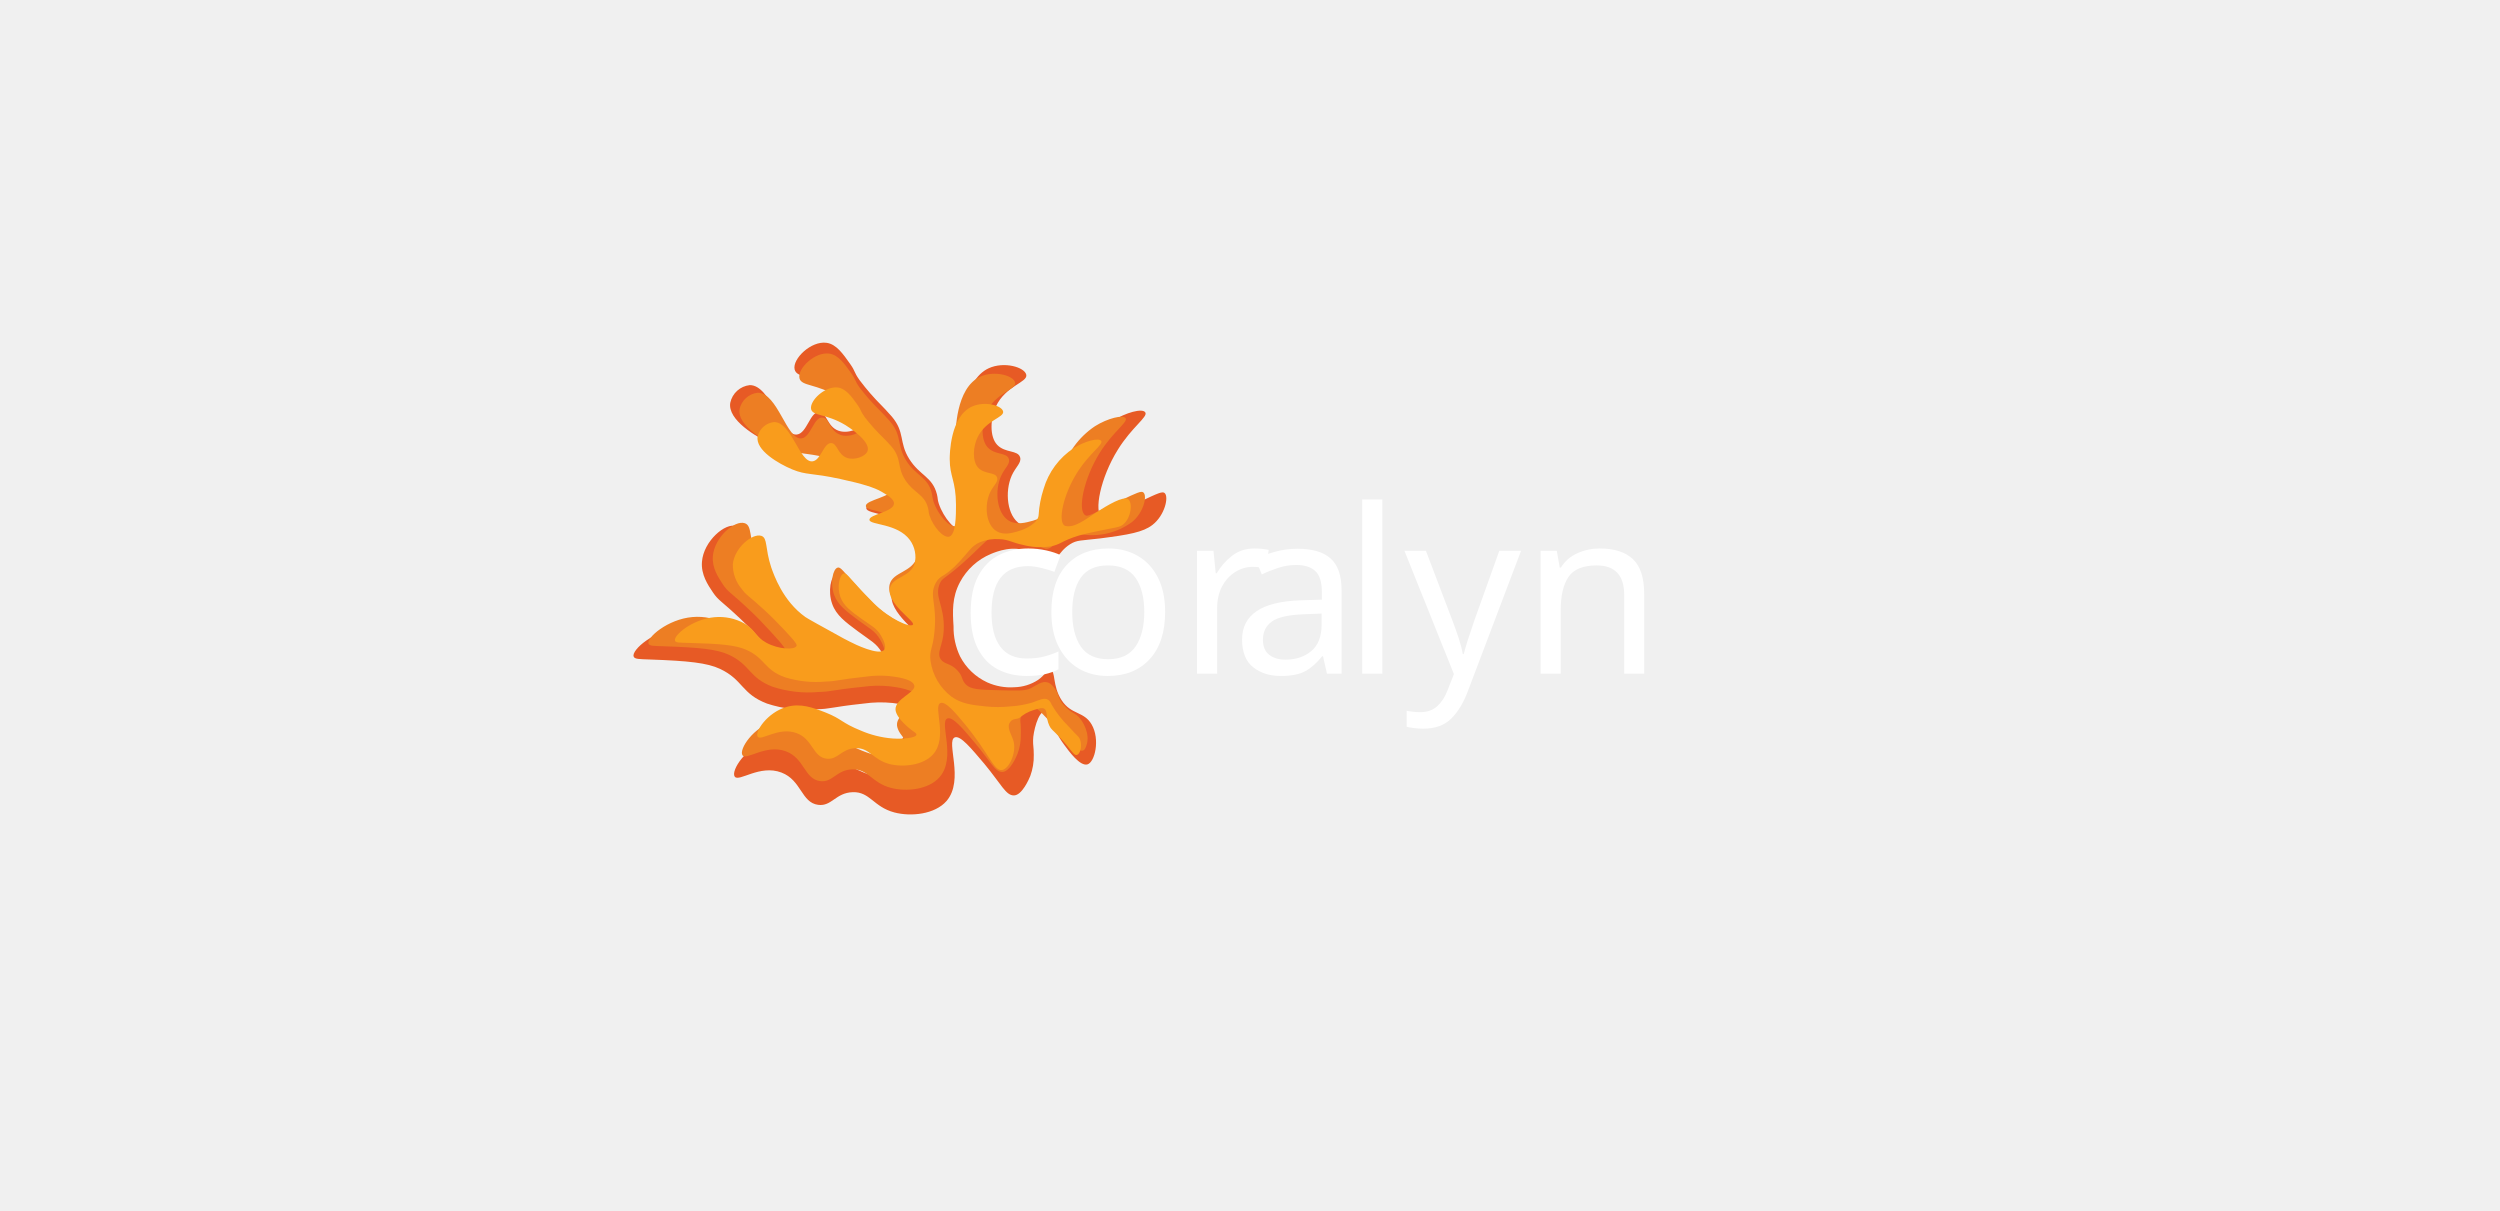
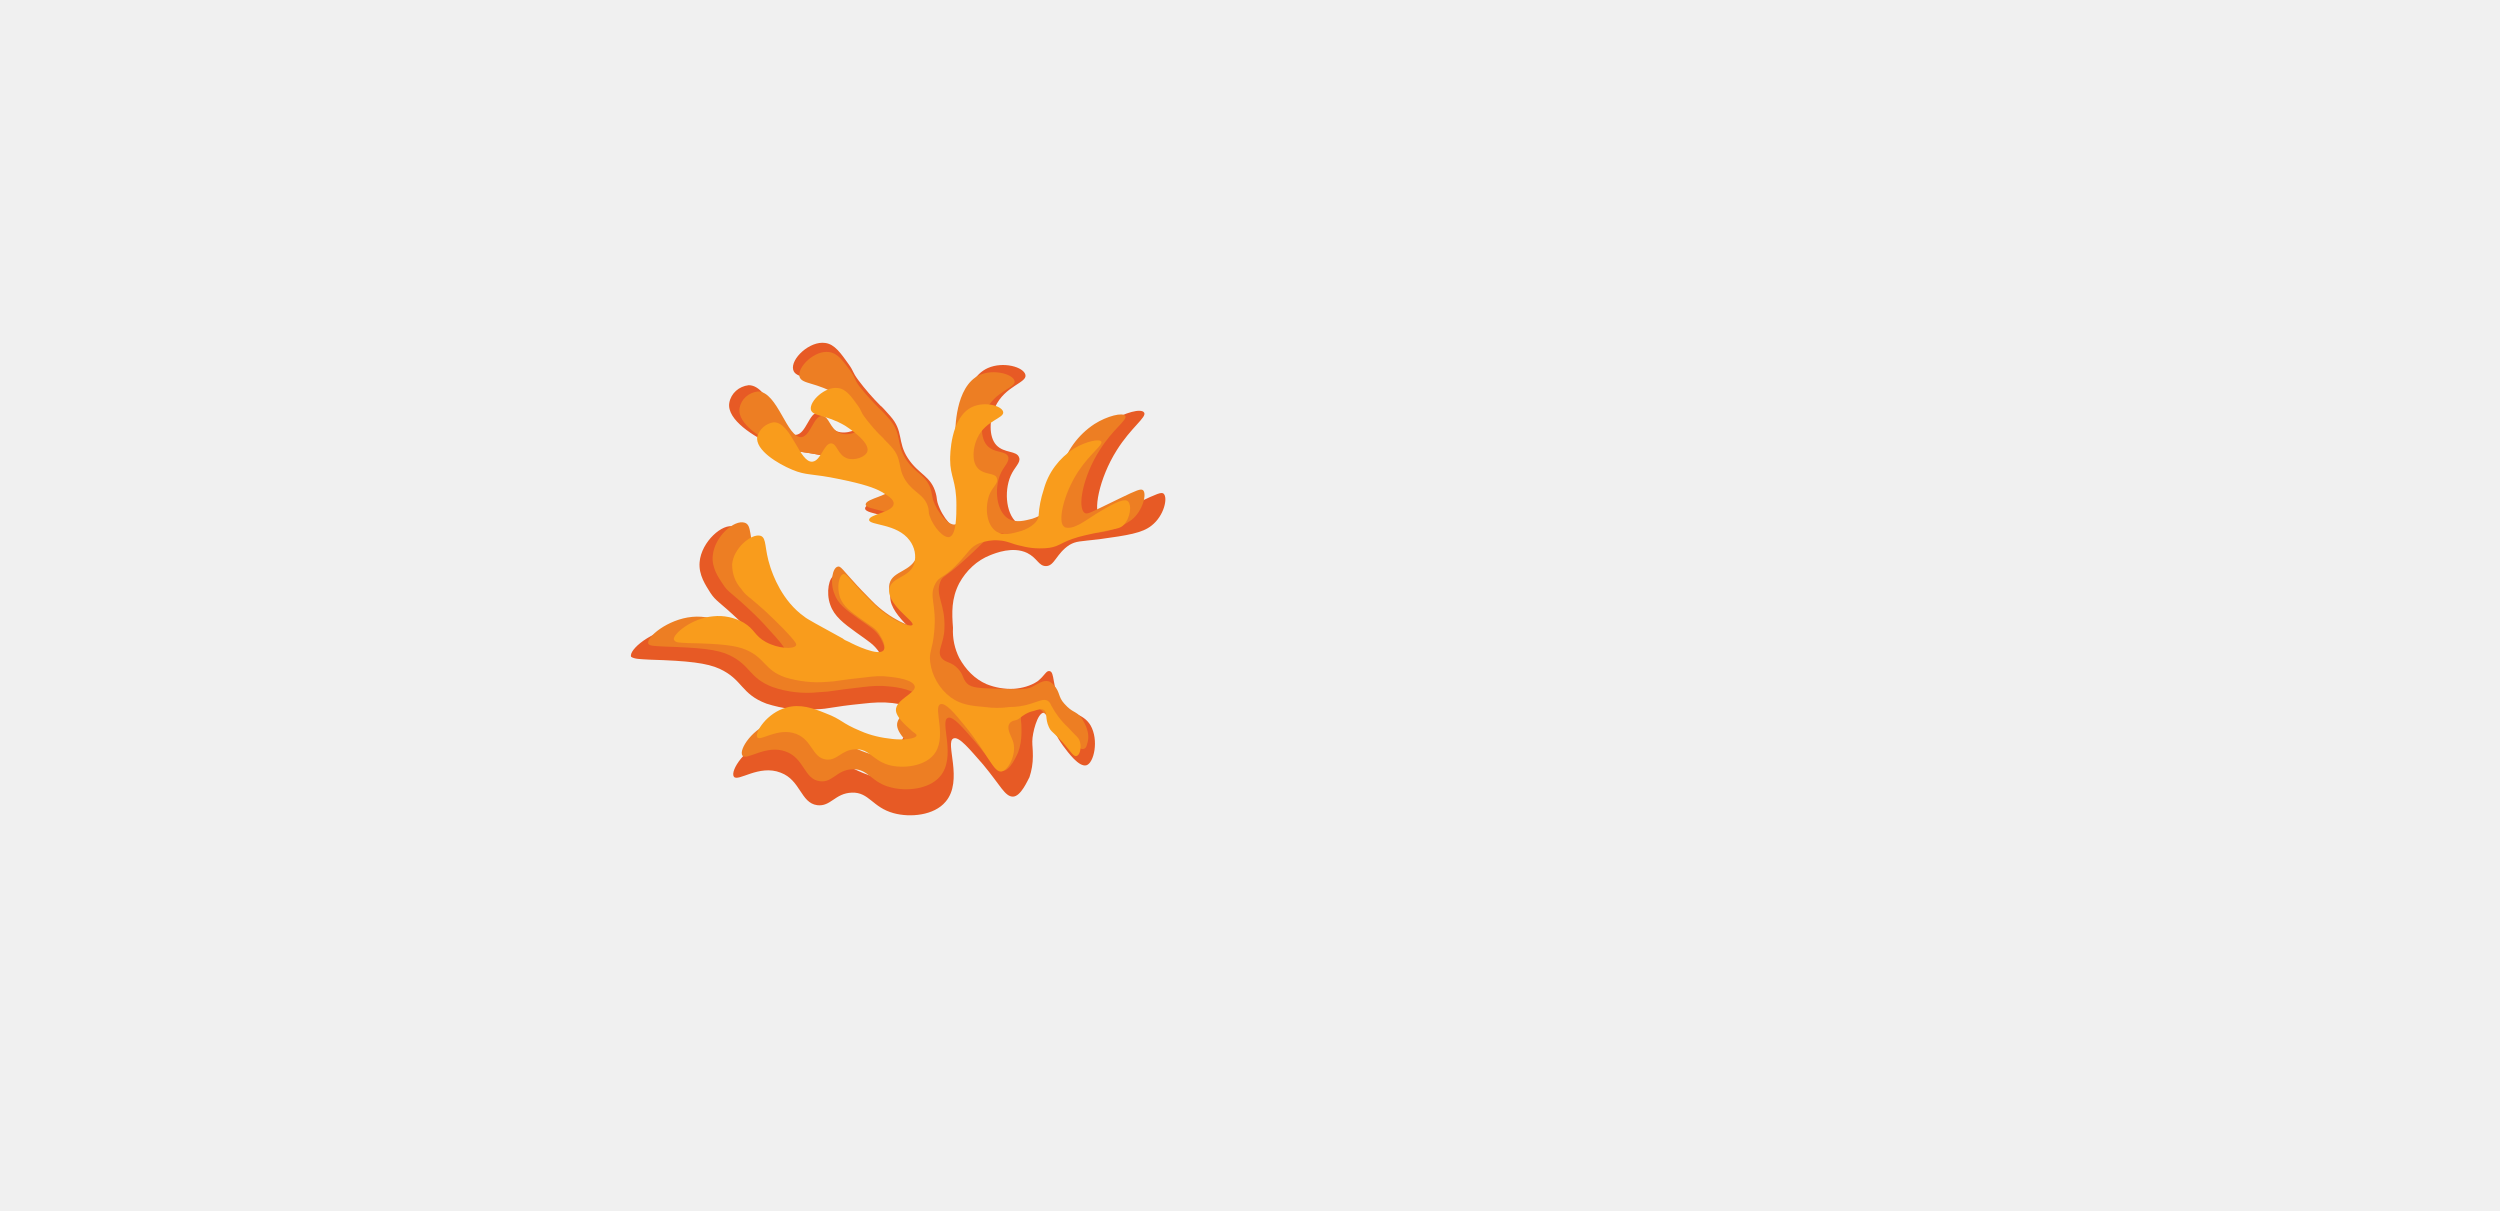
- <svg xmlns="http://www.w3.org/2000/svg" viewBox="0 0 438.13 212.11">
-   <defs>
-     <style>.cls-1{fill:#e75a25;}.cls-2{fill:#ed7e23;}.cls-3{fill:#f99c1c;}.cls-4{font-size:40.17px;fill:#fff;font-family:ThanksgivingJoyRegular, Thanksgiving Joy;}.cls-5{letter-spacing:-0.05em;}.cls-6{letter-spacing:-0.01em;}.cls-7{letter-spacing:-0.06em;}</style>
-   </defs>
+ <svg xmlns="http://www.w3.org/2000/svg" version="1.1" id="Layer_1" x="0px" y="0px" viewBox="0 0 438.1 212.1" style="enable-background:new 0 0 438.1 212.1;" xml:space="preserve">
+   <style type="text/css">
+ 	.st0{fill:#E75A25;}
+ 	.st1{fill:#ED7E23;}
+ 	.st2{fill:#F99C1C;}
+ </style>
  <g id="font3">
-     <path class="cls-1" d="M113.94,115.58c6.75.24,10,.59,12.24,1.64,4.09,1.92,3.72,4.36,8.23,6.08a21.53,21.53,0,0,0,8.7,1c2.56-.06,2.34-.36,8.27-1a20.77,20.77,0,0,1,5.06-.1c1.25.16,5.07.63,5.38,2.15.34,1.7-4.11,2.85-3.93,5.23.14,1.91,3.25,4.33,3.45,4.49.61.47,1.08.73,1,1-.12.73-3,.92-5.06.76a20.92,20.92,0,0,1-6.76-1.81c-4.1-1.76-3.94-2.55-7.39-4-2.72-1.13-5.4-2.18-8.31-1.37-4.06,1.14-6.78,5.43-6.06,6.45s4.38-2.17,8.19-.71c3.52,1.34,3.47,5.27,6.43,5.66,2.38.32,3.07-2.13,6.08-2.22s3.6,2.57,7.27,3.55c2.9.77,7.1.35,9.15-2,3.18-3.68-.17-10.51,1.45-11.15,1-.4,2.94,2,5.17,4.62,3,3.62,3.78,5.58,5.2,5.55s2.63-2.85,2.86-3.41a10,10,0,0,0,.61-3.7c0-1.39-.14-1.58-.12-2.58,0-1.36.89-5,2-5,1,0,1,2.5,3.44,5.8.88,1.21,2.8,3.83,4.09,3.45s2.25-4.37.73-7c-1.37-2.35-3.56-1.65-5.25-4.23s-1-5.19-2-5.35c-.57-.1-.79.83-2.14,1.78a7.92,7.92,0,0,1-4.13,1.28,9.93,9.93,0,0,1-4.77-.85,10.17,10.17,0,0,1-4.77-4.56,11.8,11.8,0,0,1-1.14-5.27c-.16-2.57-.3-5.08,1.14-7.76a10.91,10.91,0,0,1,5.41-4.92c1-.42,4-1.61,6.54-.37,1.84.89,2,2.34,3.26,2.31,1.53,0,1.81-2.22,4.09-3.65,1.18-.74,1.84-.61,5.16-1,5.11-.65,7.61-1.1,9.25-2.37,2.17-1.67,2.91-4.92,2.15-5.59-.38-.34-1.15,0-4.3,1.5-5.61,2.71-6.17,3.11-6.67,2.8-1.5-.94-.29-7,2.75-11.88,2.47-4,5.31-5.76,4.83-6.55s-3.4,0-5.77,1.49c-4.27,2.63-5.82,7.18-6.32,8.88a23.37,23.37,0,0,0-1,5.7h0c-.05,1.71-2.64,3-4.32,3.51-1.29.36-3.06.87-4.51,0-2.32-1.41-2.74-5.69-1.5-8.5.69-1.55,1.78-2.26,1.47-3.24-.41-1.27-2.6-.69-4-2.15s-1.19-4.69-.24-6.73c1.71-3.66,5.59-4.21,5.33-5.55s-3.88-2.39-6.57-1.16c-4.68,2.14-4.63,10.62-4.62,11.44,0,3.88,1.34,4.66,1.43,9.94,0,2.22.1,6.54-1.35,7-1.23.36-3.38-2.12-4.23-4.66-.25-.77-.13-.87-.32-1.61-.78-3.11-3-3.26-4.85-6.2s-.7-4.65-3.07-7.45c-.71-.83-1.65-1.79-1.68-1.82s0,0,0,0a42,42,0,0,1-3.95-4.54c-1.08-1.52-.66-1.43-1.66-2.85-1.26-1.78-2.42-3.46-4.12-3.7-2.72-.4-6.05,2.84-5.61,4.67.37,1.56,3.21,1,7.26,3.55.37.23,5.41,3.49,4.76,5.68-.36,1.22-2.76,2.1-4.37,1.49-2-.75-2-3.19-3.34-3.26-1.61-.1-2.13,3.72-3.9,3.94-2.79.35-4.51-8.66-8.26-8.66a3.93,3.93,0,0,0-3.43,3.1c-.5,3,4.53,6,7.38,7.27,3.12,1.37,4,.75,10.24,2.22,4.69,1.1,7.21,2,8.75,2.88,1.27.76,2.72,1.65,2.63,2.66-.16,1.81-5.19,2.24-5.16,3.44s5.94.77,8.6,4.52c.13.17,1.86,2.68,1.08,5.16-.93,3-4.51,2.8-5.16,5.16-.95,3.42,5.5,7.44,4.95,8.17s-4.95-1.33-8.3-4.73c-1.33-1.35-2.78-3-2.78-3-2.67-3-3.13-3.79-3.69-3.64-.91.24-1.47,2.91-.68,5.13.7,2,2.31,3.17,4.51,4.81s3.25,2.07,4.2,3.73c.23.41,1.32,2.33.65,3.1-1.1,1.27-6.21-1.36-7.27-1.9-.6-.31-1-.56-1.29-.7-5.14-3-7.72-4.45-8.16-4.77-4.89-3.59-6.8-9.43-7.31-11-1.37-4.18-.78-6.4-2.15-6.89-1.9-.67-5.73,2.63-6,6.24-.19,2.26,1.06,4.09,1.93,5.38,1,1.48,1.4,1.39,4.9,4.71,1.61,1.53,2.44,2.43,4.1,4.23,2.78,3,2.87,3.42,2.74,3.67-.42.88-3.73.72-6.36-.78-2.44-1.39-2.29-2.79-4.69-4.26A11,11,0,0,0,119.3,110c-4.64.39-8.68,3.93-8.25,5.06C111.22,115.54,112.06,115.51,113.94,115.58Z" />
-     <path class="cls-2" d="M116.37,113.26c6.28.21,9.3.53,11.37,1.49,3.81,1.76,3.45,4,7.65,5.6a20,20,0,0,0,8.08.92c2.38-.06,2.18-.34,7.7-.9a19.32,19.32,0,0,1,4.7-.1c1.16.14,4.71.57,5,2,.31,1.57-3.83,2.64-3.67,4.83.13,1.77,3,4,3.21,4.15.56.42,1,.66.94.95-.12.67-2.81.85-4.71.7a19.16,19.16,0,0,1-6.28-1.65c-3.81-1.61-3.65-2.35-6.86-3.66-2.53-1-5-2-7.73-1.24-3.77,1.05-6.31,5-5.65,6s4.09-2,7.62-.68c3.28,1.24,3.22,4.87,6,5.22,2.21.29,2.85-2,5.66-2.06s3.34,2.36,6.75,3.25c2.7.71,6.61.31,8.51-1.88,3-3.4-.13-9.7,1.37-10.29.93-.37,2.73,1.79,4.8,4.25,2.82,3.34,3.5,5.14,4.83,5.12s2.45-2.64,2.66-3.16a9.13,9.13,0,0,0,.58-3.42,7.8,7.8,0,0,0,0-.89c0-.87-.09-1.23-.09-1.49a2.81,2.81,0,0,1,1.67-2.55c.79-.19,1.66.72,3.38,2.54,3.84,4.06,5.21,5.57,6,5.2.26-.12.36-.38.53-.84.79-2.17-.85-4.44-1-4.6-1-1.34-1.49-.84-3-2.54-1.08-1.19-.71-2-1.8-3.19a2.23,2.23,0,0,0-.93-.73c-1-.35-2,.48-3,1s-2.55.43-5.77.35-4.78-.13-5.62-1-.47-1.42-1.5-2.49c-1.21-1.27-2.19-1-2.86-1.87-.87-1.17.35-2.45.48-5.07.21-4.48-1.73-5.83-.68-8.28.44-1,.76-.73,3.74-3.33,4-3.48,5.08-5.45,6.94-5.19.71.09.61.39,2.32.92,1.43.44,1.72.29,3.28.73,1.94.55,2,.91,2.63.78,1.34-.29,1.34-1.91,2.82-2.62,1.07-.51,1.92-.08,3.34.14a11.84,11.84,0,0,0,8.61-2.2c2-1.59,2.71-4.55,2-5.17-.36-.32-1.07,0-4,1.4-5.22,2.51-5.74,2.88-6.2,2.59-1.39-.86-.26-6.48,2.58-11,2.31-3.66,4.94-5.33,4.5-6s-3.16,0-5.37,1.39a14.39,14.39,0,0,0-5.89,8.2A21.46,21.46,0,0,0,185,88h0c-.05,1.59-2.46,2.81-4,3.26-1.19.33-2.84.8-4.19,0-2.15-1.3-2.53-5.25-1.37-7.84.64-1.44,1.65-2.09,1.36-3-.37-1.17-2.41-.63-3.69-2s-1.09-4.34-.21-6.22c1.6-3.38,5.21-3.89,5-5.13s-3.6-2.2-6.11-1.06c-4.36,2-4.32,9.82-4.32,10.57,0,3.58,1.24,4.29,1.31,9.17,0,2,.08,6-1.27,6.44-1.14.33-3.14-2-3.92-4.29a14,14,0,0,1-.29-1.49c-.72-2.87-2.81-3-4.5-5.71s-.64-4.29-2.84-6.87c-.66-.77-1.53-1.65-1.56-1.69s0,0,0,0A38.07,38.07,0,0,1,150.7,68c-1-1.4-.61-1.31-1.54-2.62-1.17-1.64-2.25-3.19-3.82-3.41-2.53-.36-5.63,2.64-5.23,4.32.35,1.44,3,.91,6.75,3.26.34.22,5,3.22,4.41,5.24-.34,1.13-2.57,2-4.06,1.39-1.84-.69-1.9-3-3.11-3-1.49-.08-2,3.44-3.63,3.65-2.59.33-4.18-8-7.66-8a3.67,3.67,0,0,0-3.2,2.87c-.47,2.77,4.2,5.56,6.85,6.7,2.9,1.25,3.71.68,9.52,2,4.36,1,6.69,1.79,8.13,2.64,1.17.69,2.52,1.51,2.44,2.44-.16,1.68-4.83,2.09-4.81,3.19s5.52.7,8,4.15c.11.16,1.72,2.47,1,4.77-.87,2.75-4.2,2.59-4.81,4.77-.89,3.16,5.1,6.86,4.58,7.54-.41.53-4.59-1.22-7.7-4.36-1.23-1.24-2.58-2.72-2.58-2.72-2.48-2.74-2.9-3.49-3.42-3.35-.85.22-1.37,2.69-.64,4.74.64,1.8,2.14,2.91,4.18,4.43s3,1.9,3.89,3.43c.22.38,1.23,2.15.6,2.86-1,1.18-5.77-1.24-6.75-1.74-.56-.28-1-.51-1.2-.64-4.78-2.73-7.17-4.09-7.57-4.39-4.55-3.31-6.32-8.69-6.78-10.11-1.27-3.86-.72-5.91-2-6.35-1.76-.62-5.33,2.43-5.61,5.77-.18,2.09,1,3.77,1.79,5,.93,1.36,1.3,1.28,4.54,4.34,1.5,1.4,2.27,2.23,3.81,3.89,2.57,2.77,2.65,3.15,2.54,3.39-.4.81-3.48.67-5.92-.71-2.26-1.28-2.11-2.57-4.35-3.92a10.18,10.18,0,0,0-6-1.32c-4.32.37-8.08,3.64-7.69,4.68C113.84,113.23,114.62,113.2,116.37,113.26Z" />
-     <path class="cls-3" d="M120.68,112.67c5.59.14,8.28.39,10.11,1.21,3.38,1.51,3.05,3.47,6.77,4.81a18.34,18.34,0,0,0,7.2.75c2.12-.08,1.94-.31,6.86-.84a17.27,17.27,0,0,1,4.19-.12c1,.11,4.19.46,4.43,1.68s-3.42,2.31-3.3,4.22c.11,1.53,2.66,3.45,2.83,3.57.5.37.88.57.83.82-.11.59-2.5.76-4.19.65a17.51,17.51,0,0,1-5.59-1.4c-3.38-1.37-3.24-2-6.08-3.13-2.25-.88-4.46-1.7-6.88-1-3.37.94-5.65,4.4-5.07,5.22s3.65-1.78,6.79-.64c2.91,1.05,2.83,4.2,5.28,4.49,2,.23,2.56-1.74,5.06-1.84s3,2,6,2.79c2.4.59,5.88.22,7.6-1.7,2.67-3-.05-8.42,1.29-9,.89-.35,2.51,1.56,4.25,3.66,4.25,5.14,5.13,8.28,6.53,8.08,1.24-.18,2.55-2.95,2.05-5-.23-.95-1.16-2.27-.76-3.15a1.56,1.56,0,0,1,.38-.52c.36-.29.67-.23,1.13-.36s.51-.38,1.32-.86a6.58,6.58,0,0,1,1.49-.64c.95-.28,1.42-.43,1.77-.24.7.38.24,1.54.93,3,.31.66.53.68,1.73,1.94,2.13,2.24,2.52,3.34,3.09,3.19s.86-1.34.67-2.31-.64-1-2.1-2.67a18.21,18.21,0,0,1-3-3.86,1.65,1.65,0,0,0-.61-.84c-.72-.44-1.63.11-2.88.53a17.23,17.23,0,0,1-3.78.64,20.19,20.19,0,0,1-4.29,0c-2.4-.25-4.23-.45-6-1.72a9.55,9.55,0,0,1-3.65-6.24c-.25-1.91.39-2,.69-5.15.49-5-1-6.24.22-8.53.83-1.52,1.39-.76,4.15-3.72,1.69-1.82,2.08-2.75,3.61-3.42a7.48,7.48,0,0,1,3.42-.53c1.68.08,2.1.58,4.08,1a12,12,0,0,0,4.75.29c1.95-.34,2-1,5.13-1.94.78-.23,1.51-.39,3-.71,3.57-.77,4.11-.66,4.8-1.29,1.33-1.21,1.6-3.74.77-4.35s-3.53,1-5.59,2.32c-1.85,1.21-3.87,2.79-5.43,2.35l-.11-.05c-1.24-.74-.19-5.63,2.37-9.55,2.08-3.19,4.44-4.66,4.05-5.28s-2.81,0-4.79,1.24a12.86,12.86,0,0,0-5.31,7.17,18.33,18.33,0,0,0-.87,4.57h0c-.06,1.38-2.21,2.46-3.61,2.85-1.06.31-2.54.72-3.73,0-1.91-1.12-2.22-4.54-1.17-6.8.58-1.25,1.49-1.83,1.24-2.62-.32-1-2.15-.53-3.28-1.68s-.94-3.76-.14-5.39c1.45-3,4.67-3.43,4.47-4.5s-3.2-1.88-5.44-.88c-3.9,1.76-3.92,8.56-3.92,9.21,0,3.11,1.07,3.72,1.1,8,0,1.78,0,5.24-1.18,5.6-1,.29-2.78-1.67-3.46-3.7-.2-.62-.1-.7-.25-1.29-.62-2.49-2.48-2.59-4-4.93s-.54-3.72-2.47-5.94c-.59-.67-1.35-1.43-1.38-1.46s0,0,0,0a33.52,33.52,0,0,1-3.24-3.61c-.88-1.21-.53-1.14-1.35-2.27-1-1.41-2-2.75-3.38-2.94-2.25-.29-5,2.34-4.68,3.8.3,1.24,2.64.76,6,2.78.31.19,4.45,2.76,3.9,4.52-.31,1-2.31,1.71-3.63,1.23-1.63-.59-1.67-2.54-2.74-2.59-1.34-.06-1.79,3-3.27,3.2-2.31.3-3.66-6.91-6.77-6.88a3.31,3.31,0,0,0-2.86,2.51c-.44,2.42,3.7,4.8,6.05,5.78,2.58,1.06,3.3.56,8.46,1.69,3.88.84,6,1.51,7.23,2.24,1,.59,2.23,1.29,2.15,2.1-.15,1.46-4.31,1.84-4.3,2.8s4.91.57,7.09,3.55a5.06,5.06,0,0,1,.84,4.13c-.79,2.4-3.75,2.28-4.31,4.18-.82,2.75,4.49,5.93,4,6.52s-4.09-1-6.84-3.73c-1.08-1.07-2.27-2.35-2.27-2.35-2.19-2.37-2.57-3-3-2.89-.75.2-1.24,2.35-.6,4.12.56,1.57,1.88,2.52,3.69,3.82s2.68,1.63,3.45,3c.19.32,1.07,1.85.51,2.48-.92,1-5.13-1-6-1.47-.5-.24-.86-.44-1.07-.55-4.23-2.33-6.35-3.5-6.71-3.76-4-2.83-5.56-7.5-6-8.73-1.1-3.34-.59-5.12-1.72-5.5-1.57-.53-4.77,2.15-5,5a6.48,6.48,0,0,0,1.56,4.3c.82,1.17,1.15,1.09,4,3.73,1.32,1.21,2,1.93,3.36,3.35,2.27,2.39,2.34,2.72,2.24,2.93-.36.7-3.1.6-5.27-.57-2-1.1-1.87-2.22-3.85-3.38a9.08,9.08,0,0,0-5.3-1.1c-3.85.35-7.22,3.22-6.87,4.12C118.43,112.66,119.12,112.63,120.68,112.67Z" />
-     <text class="cls-4" transform="translate(167.91 118.06)">
-       <tspan class="cls-5">c</tspan>
-       <tspan x="14.14" y="0">or</tspan>
-       <tspan class="cls-6" x="47.92" y="0">a</tspan>
-       <tspan class="cls-7" x="67.4" y="0">l</tspan>
-       <tspan x="78.17" y="0">yn</tspan>
-     </text>
+     <path class="st0" d="M113.9,115.6c6.8,0.2,10,0.6,12.2,1.6c4.1,1.9,3.7,4.4,8.2,6.1c2.8,0.9,5.8,1.3,8.7,1c2.6-0.1,2.3-0.4,8.3-1   c1.7-0.2,3.4-0.3,5.1-0.1c1.2,0.2,5.1,0.6,5.4,2.2c0.3,1.7-4.1,2.9-3.9,5.2c0.1,1.9,3.2,4.3,3.4,4.5c0.6,0.5,1.1,0.7,1,1   c-0.1,0.7-3,0.9-5.1,0.8c-2.3-0.2-4.6-0.8-6.8-1.8c-4.1-1.8-3.9-2.6-7.4-4c-2.7-1.1-5.4-2.2-8.3-1.4c-4.1,1.1-6.8,5.4-6.1,6.4   s4.4-2.2,8.2-0.7c3.5,1.3,3.5,5.3,6.4,5.7c2.4,0.3,3.1-2.1,6.1-2.2s3.6,2.6,7.3,3.6c2.9,0.8,7.1,0.4,9.1-2   c3.2-3.7-0.2-10.5,1.4-11.1c1-0.4,2.9,2,5.2,4.6c3,3.6,3.8,5.6,5.2,5.6s2.6-2.9,2.9-3.4c0.4-1.2,0.6-2.4,0.6-3.7   c0-1.4-0.1-1.6-0.1-2.6c0-1.4,0.9-5,2-5c1,0,1,2.5,3.4,5.8c0.9,1.2,2.8,3.8,4.1,3.4s2.2-4.4,0.7-7c-1.4-2.3-3.6-1.7-5.2-4.2   s-1-5.2-2-5.3c-0.6-0.1-0.8,0.8-2.1,1.8c-1.2,0.8-2.7,1.2-4.1,1.3c-1.6,0.1-3.3-0.2-4.8-0.8c-2.1-0.9-3.7-2.6-4.8-4.6   c-0.8-1.6-1.2-3.4-1.1-5.3c-0.2-2.6-0.3-5.1,1.1-7.8c1.2-2.2,3.1-4,5.4-4.9c1-0.4,4-1.6,6.5-0.4c1.8,0.9,2,2.3,3.3,2.3   c1.5,0,1.8-2.2,4.1-3.7c1.2-0.7,1.8-0.6,5.2-1c5.1-0.7,7.6-1.1,9.2-2.4c2.2-1.7,2.9-4.9,2.1-5.6c-0.4-0.3-1.1,0-4.3,1.5   c-5.6,2.7-6.2,3.1-6.7,2.8c-1.5-0.9-0.3-7,2.8-11.9c2.5-4,5.3-5.8,4.8-6.6s-3.4,0-5.8,1.5c-4.3,2.6-5.8,7.2-6.3,8.9   c-0.6,1.9-0.9,3.8-1,5.7l0,0c-0.1,1.7-2.6,3-4.3,3.5c-1.3,0.4-3.1,0.9-4.5,0c-2.3-1.4-2.7-5.7-1.5-8.5c0.7-1.6,1.8-2.3,1.5-3.2   c-0.4-1.3-2.6-0.7-4-2.2s-1.2-4.7-0.2-6.7c1.7-3.7,5.6-4.2,5.3-5.6s-3.9-2.4-6.6-1.2c-4.7,2.1-4.6,10.6-4.6,11.4   c0,3.9,1.3,4.7,1.4,9.9c0,2.2,0.1,6.5-1.4,7c-1.2,0.4-3.4-2.1-4.2-4.7c-0.2-0.8-0.1-0.9-0.3-1.6c-0.8-3.1-3-3.3-4.9-6.2   s-0.7-4.7-3.1-7.4c-0.7-0.8-1.6-1.8-1.7-1.8s0,0,0,0c-1.4-1.4-2.7-2.9-3.9-4.5c-1.1-1.5-0.7-1.4-1.7-2.8c-1.3-1.8-2.4-3.5-4.1-3.7   c-2.7-0.4-6.1,2.8-5.6,4.7c0.4,1.6,3.2,1,7.3,3.6c0.4,0.2,5.4,3.5,4.8,5.7c-0.4,1.2-2.8,2.1-4.4,1.5c-2-0.8-2-3.2-3.3-3.3   c-1.6-0.1-2.1,3.7-3.9,3.9c-2.8,0.3-4.5-8.7-8.3-8.7c-1.7,0.2-3.1,1.4-3.4,3.1c-0.5,3,4.5,6,7.4,7.3c3.1,1.4,4,0.8,10.2,2.2   c4.7,1.1,7.2,2,8.8,2.9c1.3,0.8,2.7,1.7,2.6,2.7c-0.2,1.8-5.2,2.2-5.2,3.4s5.9,0.8,8.6,4.5c0.1,0.2,1.9,2.7,1.1,5.2   c-0.9,3-4.5,2.8-5.2,5.2c-0.9,3.4,5.5,7.4,4.9,8.2s-4.9-1.3-8.3-4.7c-1.3-1.3-2.8-3-2.8-3c-2.7-3-3.1-3.8-3.7-3.6   c-0.9,0.2-1.5,2.9-0.7,5.1c0.7,2,2.3,3.2,4.5,4.8s3.2,2.1,4.2,3.7c0.2,0.4,1.3,2.3,0.6,3.1c-1.1,1.3-6.2-1.4-7.3-1.9   c-0.6-0.3-1-0.6-1.3-0.7c-5.1-3-7.7-4.4-8.2-4.8c-4.9-3.6-6.8-9.4-7.3-11c-1.4-4.2-0.8-6.4-2.1-6.9c-1.9-0.7-5.7,2.6-6,6.2   c-0.2,2.3,1.1,4.1,1.9,5.4c1,1.5,1.4,1.4,4.9,4.7c1.6,1.5,2.4,2.4,4.1,4.2c2.8,3,2.9,3.4,2.7,3.7c-0.4,0.9-3.7,0.7-6.4-0.8   c-2.4-1.4-2.3-2.8-4.7-4.3c-1.9-1.1-4.1-1.6-6.3-1.4c-4.6,0.4-8.7,3.9-8.2,5.1C111.2,115.5,112.1,115.5,113.9,115.6z" />
+     <path class="st1" d="M116.4,113.3c6.3,0.2,9.3,0.5,11.4,1.5c3.8,1.8,3.4,4,7.6,5.6c2.6,0.9,5.4,1.2,8.1,0.9   c2.4-0.1,2.2-0.3,7.7-0.9c1.6-0.2,3.1-0.3,4.7-0.1c1.2,0.1,4.7,0.6,5,2c0.3,1.6-3.8,2.6-3.7,4.8c0.1,1.8,3,4,3.2,4.2   c0.6,0.4,1,0.7,0.9,0.9c-0.1,0.7-2.8,0.9-4.7,0.7c-2.2-0.2-4.3-0.7-6.3-1.6c-3.8-1.6-3.6-2.4-6.9-3.7c-2.5-1-5-2-7.7-1.2   c-3.8,1.1-6.3,5-5.6,6s4.1-2,7.6-0.7c3.3,1.2,3.2,4.9,6,5.2c2.2,0.3,2.9-2,5.7-2.1s3.3,2.4,6.8,3.2c2.7,0.7,6.6,0.3,8.5-1.9   c3-3.4-0.1-9.7,1.4-10.3c0.9-0.4,2.7,1.8,4.8,4.2c2.8,3.3,3.5,5.1,4.8,5.1s2.4-2.6,2.7-3.2c0.4-1.1,0.6-2.3,0.6-3.4   c0-0.3,0-0.6,0-0.9c0-0.9-0.1-1.2-0.1-1.5c0-1.1,0.7-2.1,1.7-2.6c0.8-0.2,1.7,0.7,3.4,2.5c3.8,4.1,5.2,5.6,6,5.2   c0.3-0.1,0.4-0.4,0.5-0.8c0.8-2.2-0.9-4.4-1-4.6c-1-1.3-1.5-0.8-3-2.5c-1.1-1.2-0.7-2-1.8-3.2c-0.2-0.3-0.6-0.6-0.9-0.7   c-1-0.3-2,0.5-3,1s-2.6,0.4-5.8,0.3s-4.8-0.1-5.6-1s-0.5-1.4-1.5-2.5c-1.2-1.3-2.2-1-2.9-1.9c-0.9-1.2,0.4-2.4,0.5-5.1   c0.2-4.5-1.7-5.8-0.7-8.3c0.4-1,0.8-0.7,3.7-3.3c4-3.5,5.1-5.4,6.9-5.2c0.7,0.1,0.6,0.4,2.3,0.9c1.4,0.4,1.7,0.3,3.3,0.7   c1.9,0.6,2,0.9,2.6,0.8c1.3-0.3,1.3-1.9,2.8-2.6c1.1-0.5,1.9-0.1,3.3,0.1c3,0.4,6.1-0.4,8.6-2.2c2-1.6,2.7-4.6,2-5.2   c-0.4-0.3-1.1,0-4,1.4c-5.2,2.5-5.7,2.9-6.2,2.6c-1.4-0.9-0.3-6.5,2.6-11c2.3-3.7,4.9-5.3,4.5-6s-3.2,0-5.4,1.4   c-2.9,1.9-5,4.8-5.9,8.2c-0.5,1.7-0.9,3.4-1,5.1l0,0c-0.1,1.6-2.5,2.8-4,3.3c-1.2,0.3-2.8,0.8-4.2,0c-2.1-1.3-2.5-5.2-1.4-7.8   c0.6-1.4,1.6-2.1,1.4-3c-0.4-1.2-2.4-0.6-3.7-2s-1.1-4.3-0.2-6.2c1.6-3.4,5.2-3.9,5-5.1s-3.6-2.2-6.1-1.1c-4.4,2-4.3,9.8-4.3,10.6   c0,3.6,1.2,4.3,1.3,9.2c0,2,0.1,6-1.3,6.4c-1.1,0.3-3.1-2-3.9-4.3c-0.1-0.5-0.2-1-0.3-1.5c-0.7-2.9-2.8-3-4.5-5.7s-0.6-4.3-2.8-6.9   c-0.7-0.8-1.5-1.7-1.6-1.7s0,0,0,0c-1.3-1.3-2.6-2.7-3.7-4.1c-1-1.4-0.6-1.3-1.5-2.6c-1.2-1.6-2.2-3.2-3.8-3.4   c-2.5-0.4-5.6,2.6-5.2,4.3c0.4,1.4,3,0.9,6.8,3.3c0.3,0.2,5,3.2,4.4,5.2c-0.3,1.1-2.6,2-4.1,1.4c-1.8-0.7-1.9-3-3.1-3   c-1.5-0.1-2,3.4-3.6,3.7c-2.6,0.3-4.2-8-7.7-8c-1.6,0.2-2.9,1.3-3.2,2.9c-0.5,2.8,4.2,5.6,6.9,6.7c2.9,1.2,3.7,0.7,9.5,2   c4.4,1,6.7,1.8,8.1,2.6c1.2,0.7,2.5,1.5,2.4,2.4c-0.2,1.7-4.8,2.1-4.8,3.2s5.5,0.7,8,4.2c0.1,0.2,1.7,2.5,1,4.8   c-0.9,2.8-4.2,2.6-4.8,4.8c-0.9,3.2,5.1,6.9,4.6,7.5c-0.4,0.5-4.6-1.2-7.7-4.4c-1.2-1.2-2.6-2.7-2.6-2.7c-2.5-2.7-2.9-3.5-3.4-3.3   c-0.9,0.2-1.4,2.7-0.6,4.7c0.6,1.8,2.1,2.9,4.2,4.4s3,1.9,3.9,3.4c0.2,0.4,1.2,2.2,0.6,2.9c-1,1.2-5.8-1.2-6.8-1.7   c-0.6-0.3-1-0.5-1.2-0.6c-4.8-2.7-7.2-4.1-7.6-4.4c-4.6-3.3-6.3-8.7-6.8-10.1c-1.3-3.9-0.7-5.9-2-6.3c-1.8-0.6-5.3,2.4-5.6,5.8   c-0.2,2.1,1,3.8,1.8,5c0.9,1.4,1.3,1.3,4.5,4.3c1.5,1.4,2.3,2.2,3.8,3.9c2.6,2.8,2.6,3.2,2.5,3.4c-0.4,0.8-3.5,0.7-5.9-0.7   c-2.3-1.3-2.1-2.6-4.3-3.9c-1.8-1-3.9-1.5-6-1.3c-4.3,0.4-8.1,3.6-7.7,4.7C113.8,113.2,114.6,113.2,116.4,113.3z" />
+     <path class="st2" d="M120.7,112.7c5.6,0.1,8.3,0.4,10.1,1.2c3.4,1.5,3.1,3.5,6.8,4.8c2.3,0.7,4.8,1,7.2,0.8   c2.1-0.1,1.9-0.3,6.9-0.8c1.4-0.2,2.8-0.3,4.2-0.1c1,0.1,4.2,0.5,4.4,1.7s-3.4,2.3-3.3,4.2c0.1,1.5,2.7,3.4,2.8,3.6   c0.5,0.4,0.9,0.6,0.8,0.8c-0.1,0.6-2.5,0.8-4.2,0.6c-1.9-0.2-3.8-0.6-5.6-1.4c-3.4-1.4-3.2-2-6.1-3.1c-2.2-0.9-4.5-1.7-6.9-1   c-3.4,0.9-5.6,4.4-5.1,5.2s3.6-1.8,6.8-0.6c2.9,1.1,2.8,4.2,5.3,4.5c2,0.2,2.6-1.7,5.1-1.8s3,2,6,2.8c2.4,0.6,5.9,0.2,7.6-1.7   c2.7-3-0.1-8.4,1.3-9c0.9-0.3,2.5,1.6,4.2,3.7c4.2,5.1,5.1,8.3,6.5,8.1c1.2-0.2,2.6-2.9,2.1-5c-0.2-0.9-1.2-2.3-0.8-3.2   c0.1-0.2,0.2-0.4,0.4-0.5c0.4-0.3,0.7-0.2,1.1-0.4s0.5-0.4,1.3-0.9c0.5-0.3,1-0.5,1.5-0.6c0.9-0.3,1.4-0.4,1.8-0.2   c0.7,0.4,0.2,1.5,0.9,3c0.3,0.7,0.5,0.7,1.7,1.9c2.1,2.2,2.5,3.3,3.1,3.2s0.9-1.3,0.7-2.3s-0.6-1-2.1-2.7c-1.2-1.1-2.2-2.4-3-3.9   c-0.1-0.3-0.3-0.6-0.6-0.8c-0.7-0.4-1.6,0.1-2.9,0.5c-1.2,0.4-2.5,0.6-3.8,0.6c-1.4,0.2-2.9,0.2-4.3,0c-2.4-0.2-4.2-0.4-6-1.7   c-2-1.5-3.3-3.8-3.6-6.2c-0.2-1.9,0.4-2,0.7-5.2c0.5-5-1-6.2,0.2-8.5c0.8-1.5,1.4-0.8,4.1-3.7c1.7-1.8,2.1-2.8,3.6-3.4   c1.1-0.4,2.3-0.6,3.4-0.5c1.7,0.1,2.1,0.6,4.1,1c1.5,0.4,3.2,0.5,4.8,0.3c1.9-0.3,2-1,5.1-1.9c0.8-0.2,1.5-0.4,3-0.7   c3.6-0.8,4.1-0.7,4.8-1.3c1.3-1.2,1.6-3.7,0.8-4.3s-3.5,1-5.6,2.3c-1.9,1.2-3.9,2.8-5.4,2.3l-0.1-0.1c-1.2-0.7-0.2-5.6,2.4-9.6   c2.1-3.2,4.4-4.7,4.1-5.3s-2.8,0-4.8,1.2c-2.6,1.7-4.5,4.2-5.3,7.2c-0.5,1.5-0.8,3-0.9,4.6l0,0c-0.1,1.4-2.2,2.5-3.6,2.8   c-1.1,0.3-2.5,0.7-3.7,0c-1.9-1.1-2.2-4.5-1.2-6.8c0.6-1.2,1.5-1.8,1.2-2.6c-0.3-1-2.1-0.5-3.3-1.7s-0.9-3.8-0.1-5.4   c1.4-3,4.7-3.4,4.5-4.5s-3.2-1.9-5.4-0.9c-3.9,1.8-3.9,8.6-3.9,9.2c0,3.1,1.1,3.7,1.1,8c0,1.8,0,5.2-1.2,5.6   c-1,0.3-2.8-1.7-3.5-3.7c-0.2-0.6-0.1-0.7-0.2-1.3c-0.6-2.5-2.5-2.6-4-4.9s-0.5-3.7-2.5-5.9c-0.6-0.7-1.4-1.4-1.4-1.5s0,0,0,0   c-1.2-1.1-2.2-2.3-3.2-3.6c-0.9-1.2-0.5-1.1-1.4-2.3c-1-1.4-2-2.8-3.4-2.9c-2.2-0.3-5,2.3-4.7,3.8c0.3,1.2,2.6,0.8,6,2.8   c0.3,0.2,4.4,2.8,3.9,4.5c-0.3,1-2.3,1.7-3.6,1.2c-1.6-0.6-1.7-2.5-2.7-2.6c-1.3-0.1-1.8,3-3.3,3.2c-2.3,0.3-3.7-6.9-6.8-6.9   c-1.4,0.2-2.5,1.2-2.9,2.5c-0.4,2.4,3.7,4.8,6.1,5.8c2.6,1.1,3.3,0.6,8.5,1.7c3.9,0.8,6,1.5,7.2,2.2c1,0.6,2.2,1.3,2.1,2.1   c-0.1,1.5-4.3,1.8-4.3,2.8s4.9,0.6,7.1,3.6c0.9,1.2,1.2,2.7,0.8,4.1c-0.8,2.4-3.8,2.3-4.3,4.2c-0.8,2.8,4.5,5.9,4,6.5   s-4.1-1-6.8-3.7c-1.1-1.1-2.3-2.3-2.3-2.3c-2.2-2.4-2.6-3-3-2.9c-0.8,0.2-1.2,2.3-0.6,4.1c0.6,1.6,1.9,2.5,3.7,3.8s2.7,1.6,3.4,3   c0.2,0.3,1.1,1.8,0.5,2.5c-0.9,1-5.1-1-6-1.5c-0.5-0.2-0.9-0.4-1.1-0.6c-4.2-2.3-6.4-3.5-6.7-3.8c-4-2.8-5.6-7.5-6-8.7   c-1.1-3.3-0.6-5.1-1.7-5.5c-1.6-0.5-4.8,2.2-5,5c0,1.6,0.5,3.1,1.6,4.3c0.8,1.2,1.1,1.1,4,3.7c1.3,1.2,2,1.9,3.4,3.3   c2.3,2.4,2.3,2.7,2.2,2.9c-0.4,0.7-3.1,0.6-5.3-0.6c-2-1.1-1.9-2.2-3.9-3.4c-1.6-0.9-3.5-1.3-5.3-1.1c-3.8,0.3-7.2,3.2-6.9,4.1   C118.4,112.7,119.1,112.6,120.7,112.7z" />
  </g>
</svg>
